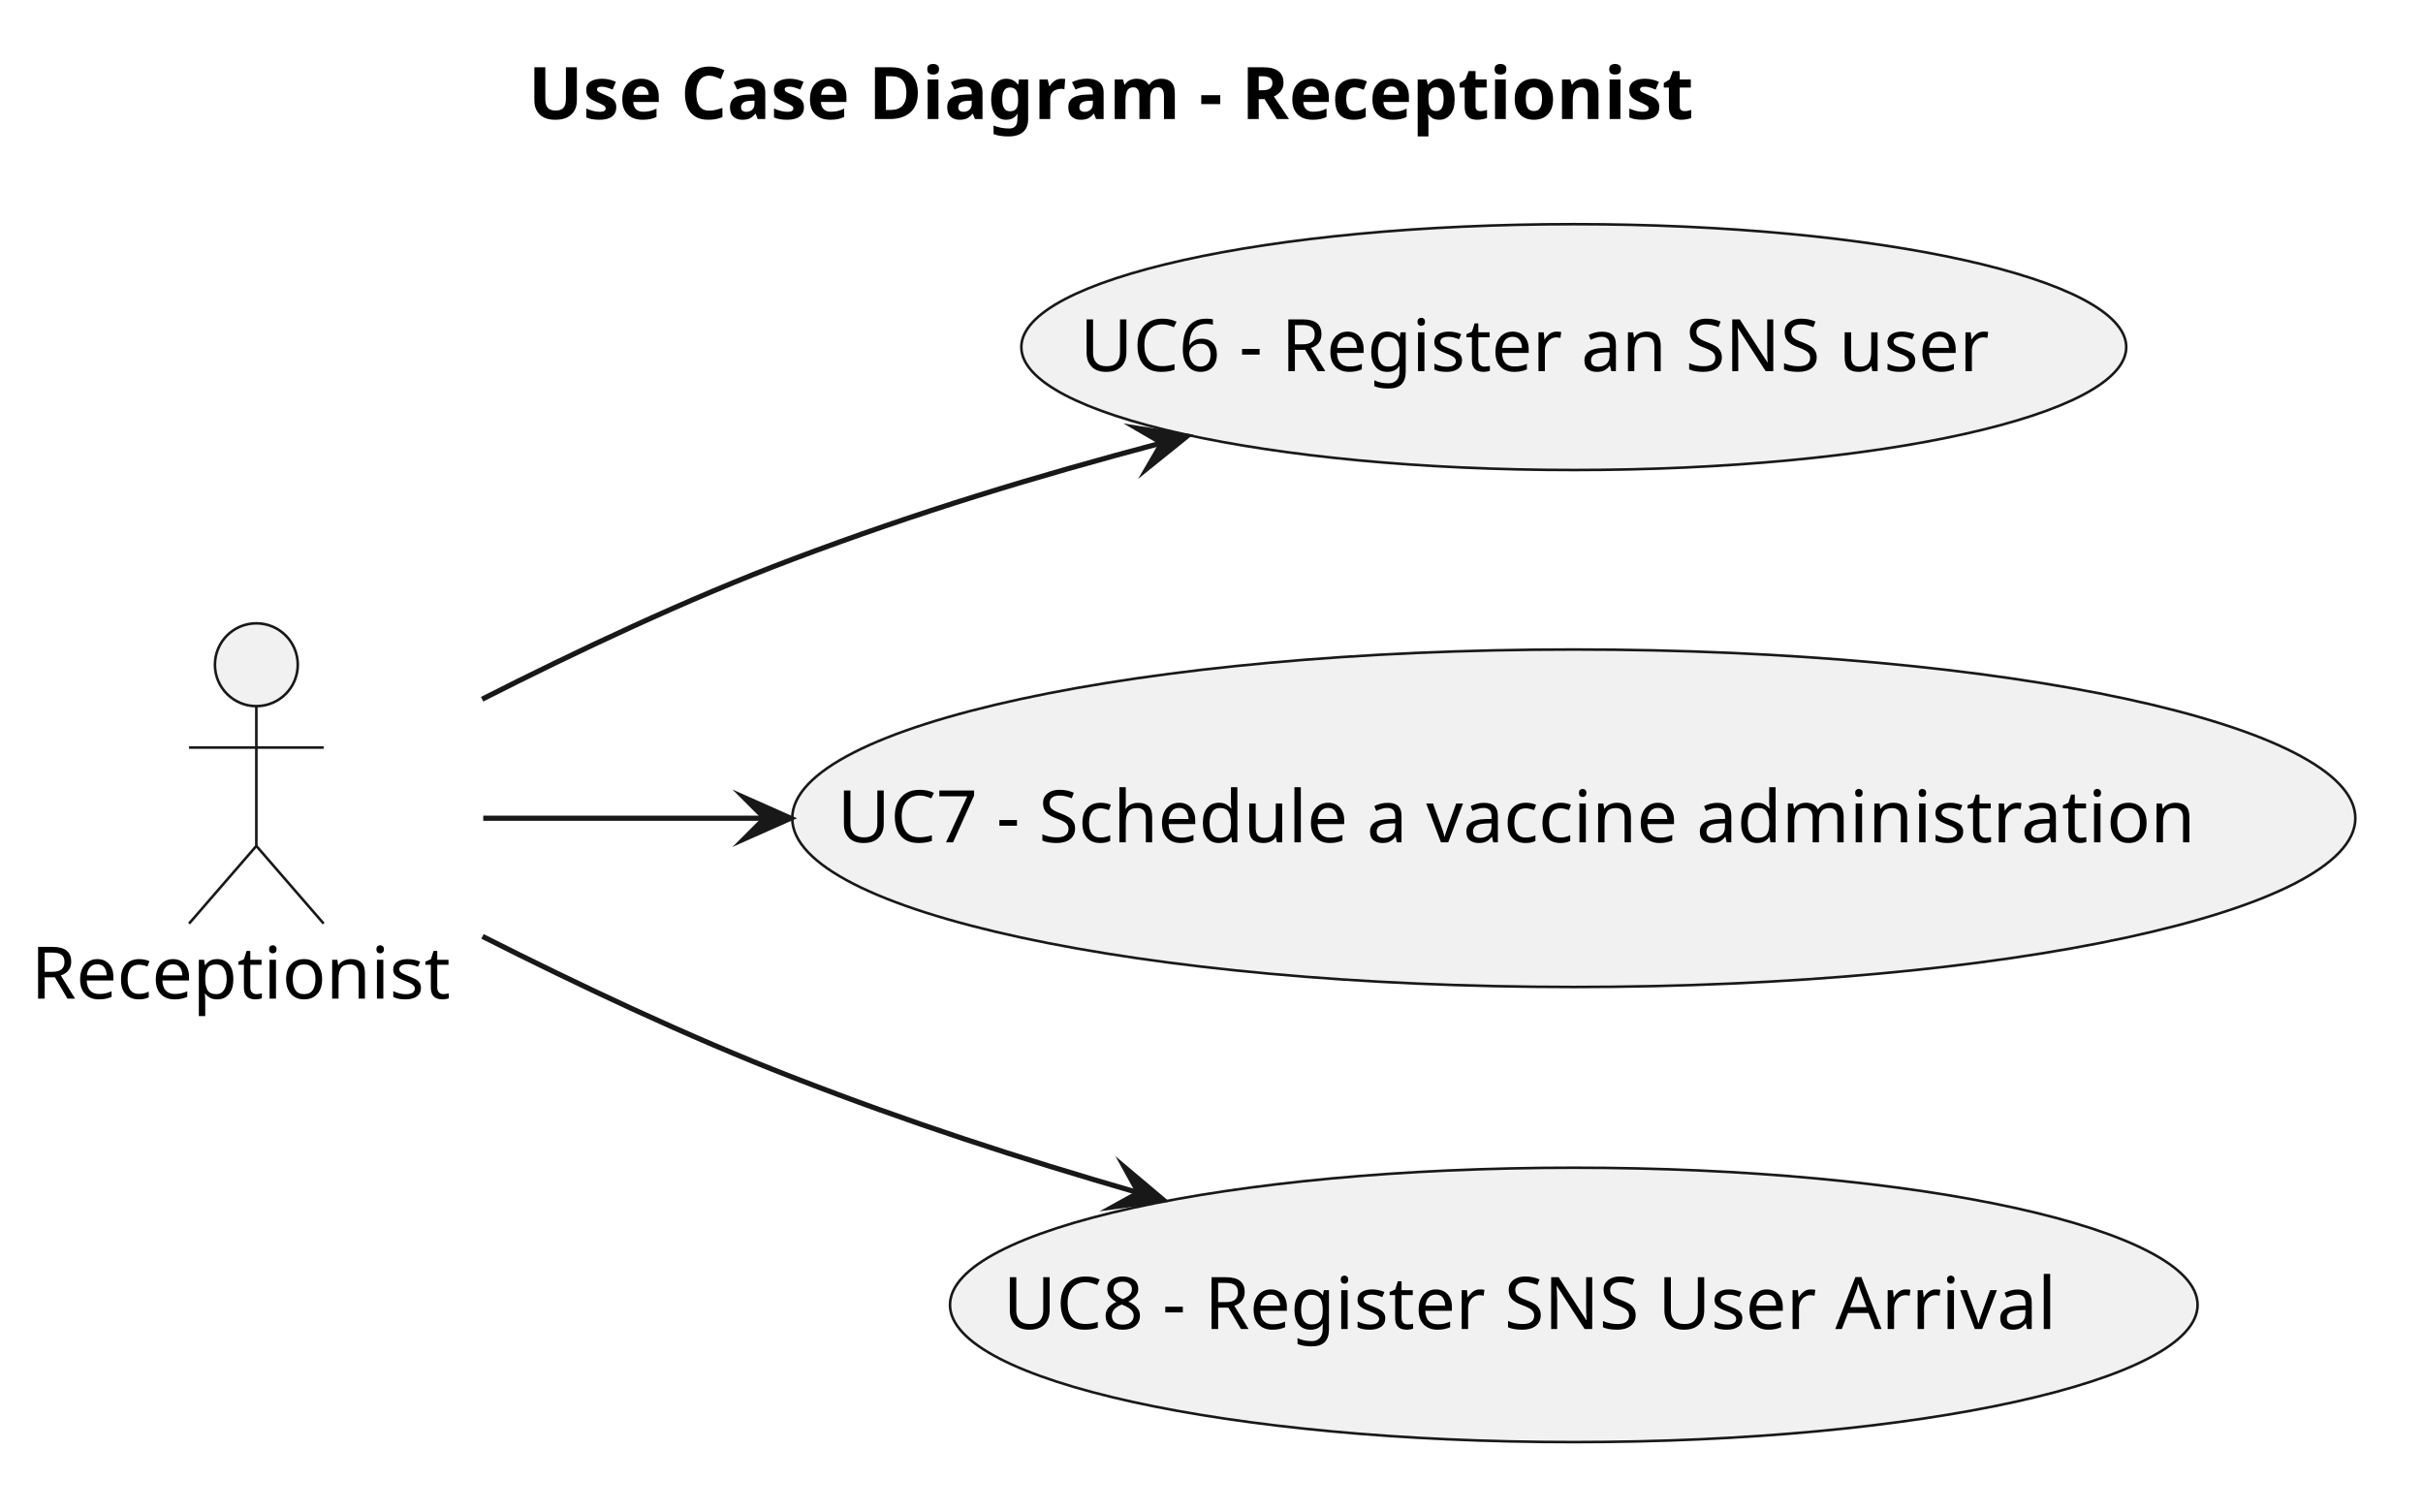
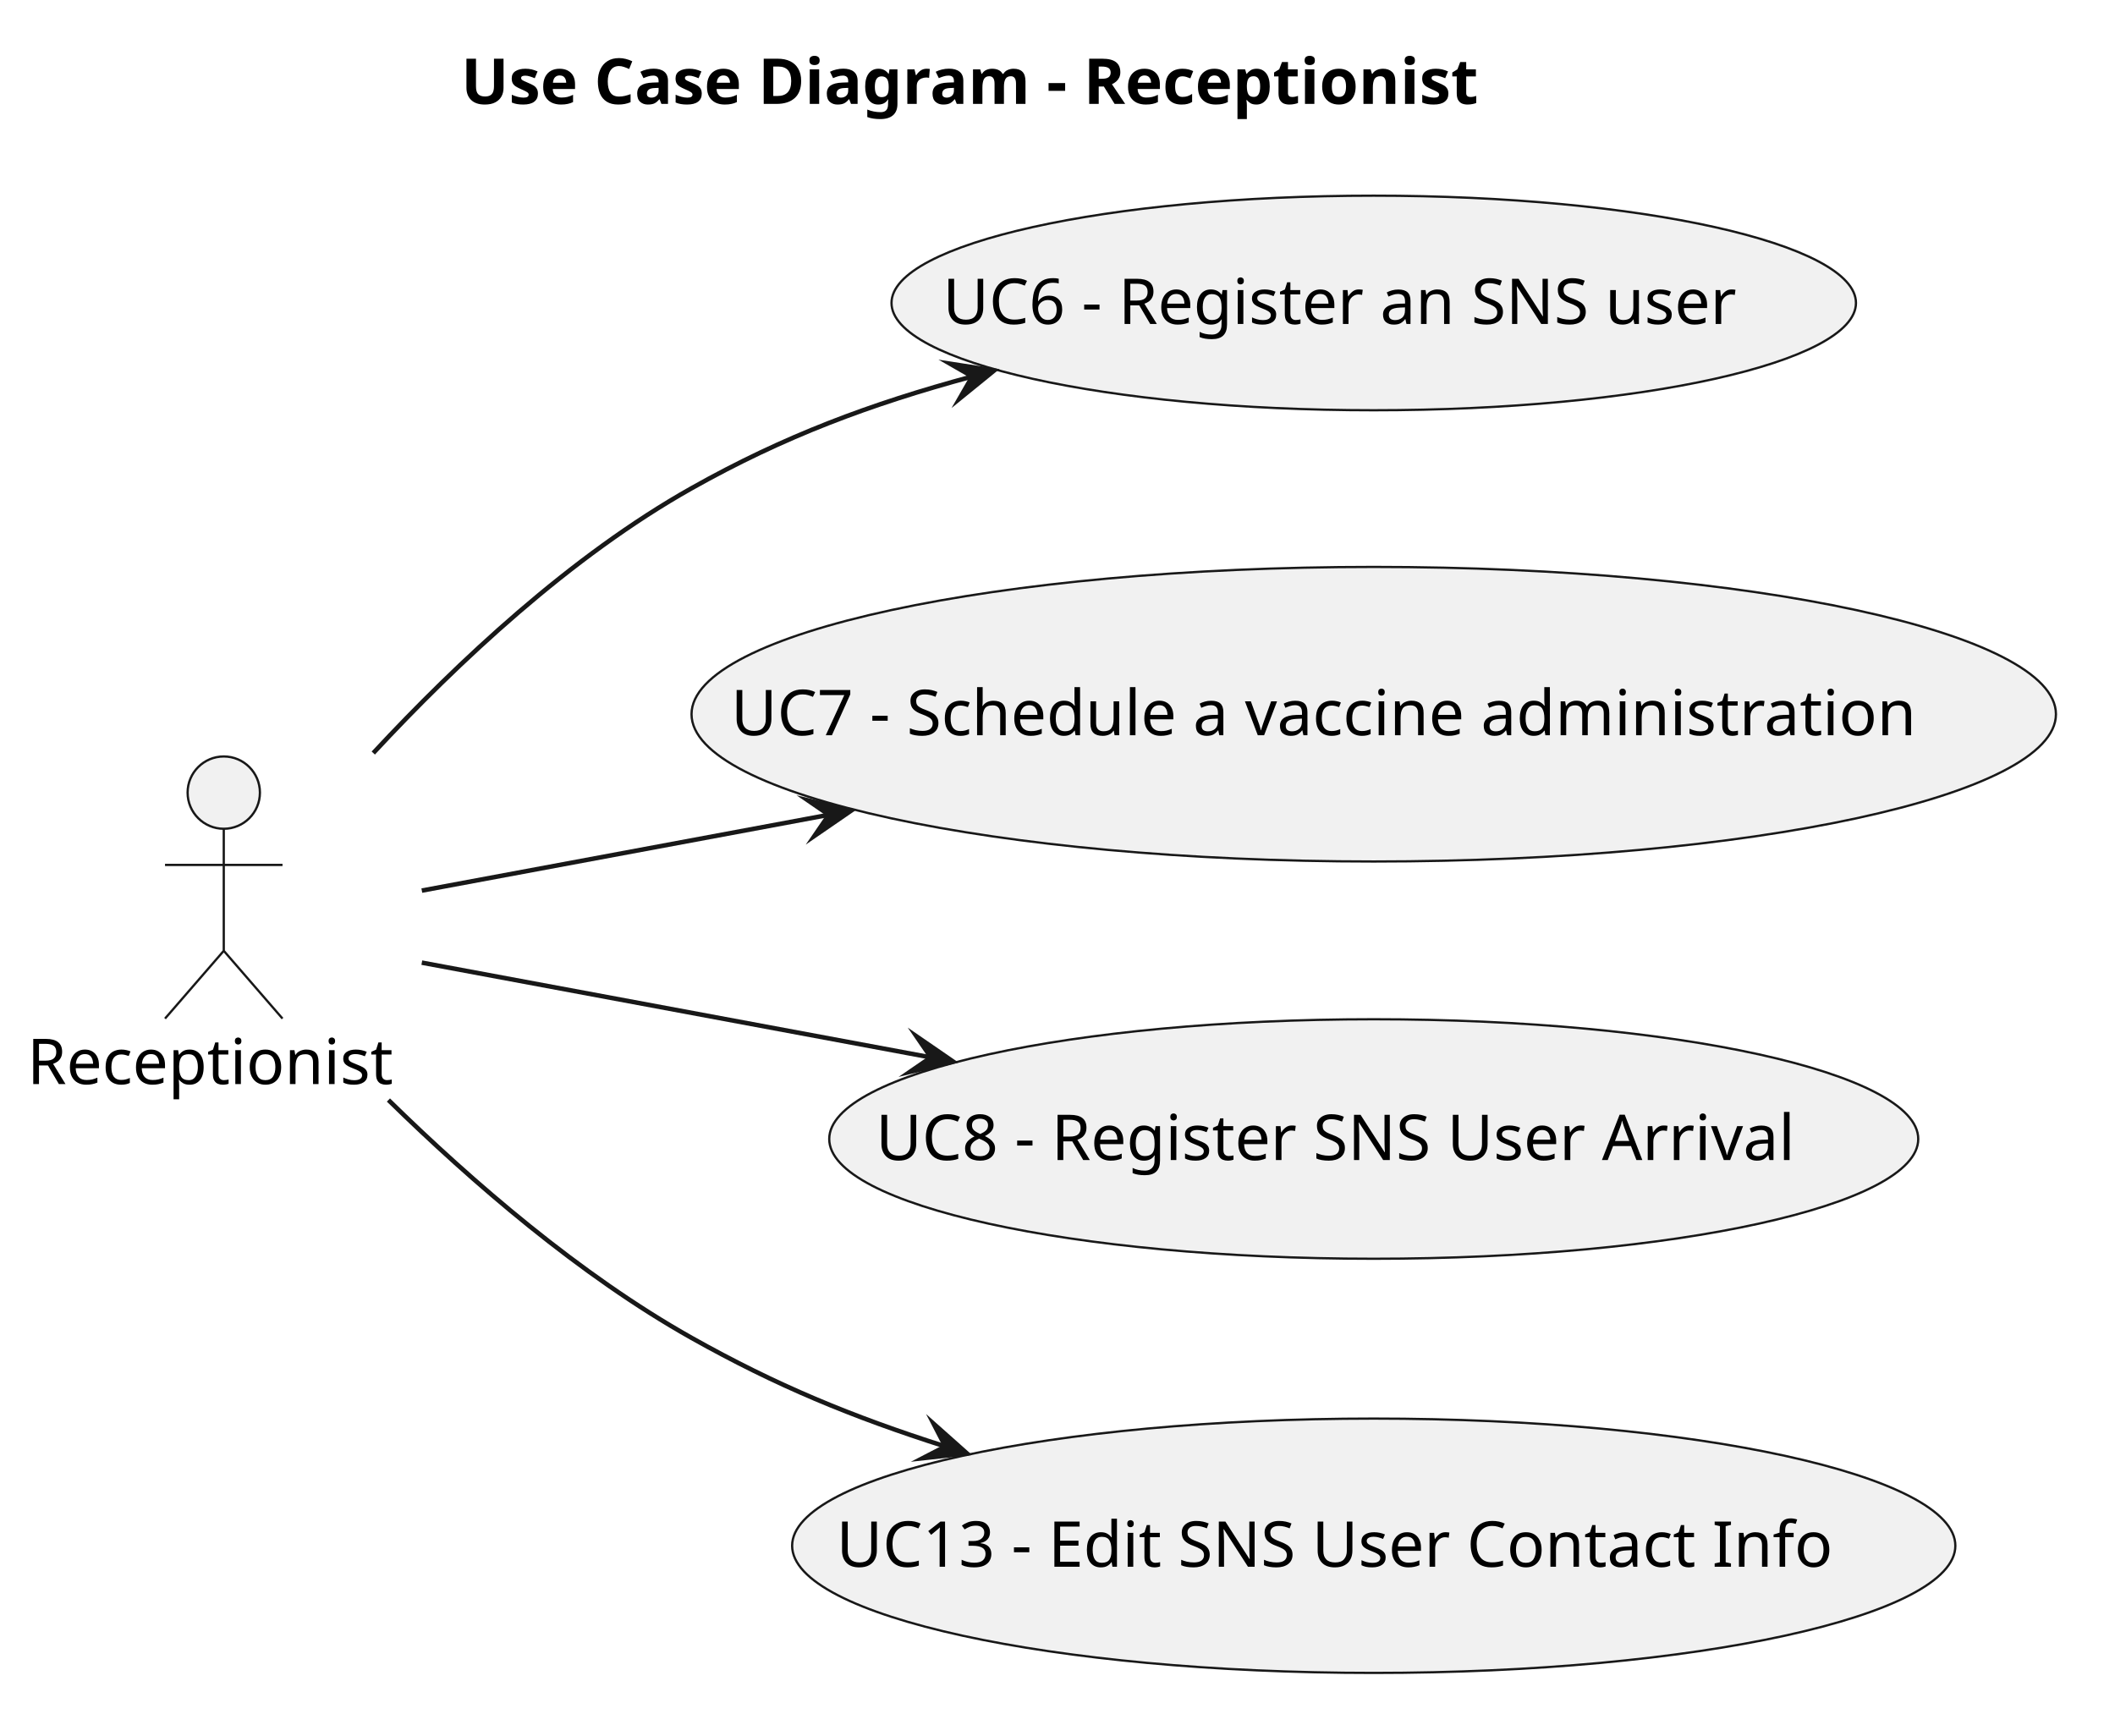
- <svg xmlns="http://www.w3.org/2000/svg" contentStyleType="text/css" data-diagram-type="DESCRIPTION" height="292px" preserveAspectRatio="none" style="width:468px;height:292px;background:#FFFFFF;" version="1.1" viewBox="0 0 468 292" width="468px" zoomAndPan="magnify">
+ <svg xmlns="http://www.w3.org/2000/svg" contentStyleType="text/css" data-diagram-type="DESCRIPTION" height="384px" preserveAspectRatio="none" style="width:468px;height:384px;background:#FFFFFF;" version="1.1" viewBox="0 0 468 384" width="468px" zoomAndPan="magnify">
  <defs />
  <g>
    <g class="title" data-source-line="1">
      <text fill="#000000" font-family="sans-serif" font-size="14" font-weight="700" lengthAdjust="spacing" textLength="257.872" x="102.029" y="22.995">Use Case Diagram - Receptionist</text>
    </g>
    <g class="entity" data-qualified-name="Rec" data-source-line="4" id="ent0001">
-       <ellipse cx="49.514" cy="128.387" fill="#F1F1F1" rx="8" ry="8" style="stroke:#181818;stroke-width:0.5;" />
-       <path d="M49.514,136.387 L49.514,163.387 M36.514,144.387 L62.514,144.387 M49.514,163.387 L36.514,178.387 M49.514,163.387 L62.514,178.387" fill="none" style="stroke:#181818;stroke-width:0.5;" />
-       <text fill="#000000" font-family="sans-serif" font-size="14" lengthAdjust="spacing" textLength="87.028" x="6" y="192.882">Receptionist</text>
+       <ellipse cx="49.514" cy="175.387" fill="#F1F1F1" rx="8" ry="8" style="stroke:#181818;stroke-width:0.5;" />
+       <path d="M49.514,183.387 L49.514,210.387 M36.514,191.387 L62.514,191.387 M49.514,210.387 L36.514,225.387 M49.514,210.387 L62.514,225.387" fill="none" style="stroke:#181818;stroke-width:0.5;" />
+       <text fill="#000000" font-family="sans-serif" font-size="14" lengthAdjust="spacing" textLength="87.028" x="6" y="239.882">Receptionist</text>
    </g>
    <g class="entity" data-qualified-name="UC6" data-source-line="6" id="ent0002">
      <ellipse cx="303.976" cy="67.038" fill="#F1F1F1" rx="106.706" ry="23.741" style="stroke:#181818;stroke-width:0.5;" />
      <text fill="#000000" font-family="sans-serif" font-size="14" lengthAdjust="spacing" textLength="190.736" x="208.608" y="71.687">UC6 - Register an SNS user</text>
    </g>
    <g class="entity" data-qualified-name="UC7" data-source-line="7" id="ent0003">
      <ellipse cx="303.976" cy="158.038" fill="#F1F1F1" rx="150.956" ry="32.591" style="stroke:#181818;stroke-width:0.5;" />
      <text fill="#000000" font-family="sans-serif" font-size="14" lengthAdjust="spacing" textLength="284.471" x="161.74" y="162.686">UC7 - Schedule a vaccine administration</text>
    </g>
    <g class="entity" data-qualified-name="UC8" data-source-line="8" id="ent0004">
      <ellipse cx="303.976" cy="252.034" fill="#F1F1F1" rx="120.486" ry="26.497" style="stroke:#181818;stroke-width:0.5;" />
      <text fill="#000000" font-family="sans-serif" font-size="14" lengthAdjust="spacing" textLength="220.391" x="193.781" y="256.683">UC8 - Register SNS User Arrival</text>
    </g>
-     <g class="link" data-entity-1="ent0001" data-entity-2="ent0002" data-link-type="dependency" data-source-line="11" id="lnk5">
-       <path d="M93.12,135.047 C111.25,125.847 132.83,115.647 153.03,108.037 C177.4,98.857 199.877,92.048 224.437,85.538" fill="none" id="Rec-to-UC6" style="stroke:#181818;stroke-width:1;" />
-       <polygon fill="#181818" points="229.27,84.257,219.546,82.696,224.437,85.538,221.595,90.429,229.27,84.257" style="stroke:#181818;stroke-width:1;stroke-linejoin:miter;stroke-miterlimit:10;" />
+     <g class="entity" data-qualified-name="UC13" data-source-line="9" id="ent0005">
+       <ellipse cx="303.977" cy="342.036" fill="#F1F1F1" rx="128.697" ry="28.139" style="stroke:#181818;stroke-width:0.5;" />
+       <text fill="#000000" font-family="sans-serif" font-size="14" lengthAdjust="spacing" textLength="237.822" x="185.066" y="346.685">UC13 - Edit SNS User Contact Info</text>
    </g>
-     <g class="link" data-entity-1="ent0001" data-entity-2="ent0003" data-link-type="dependency" data-source-line="12" id="lnk6">
-       <path d="M93.34,158.037 C110.37,158.037 126.05,158.037 147.72,158.037" fill="none" id="Rec-to-UC7" style="stroke:#181818;stroke-width:1;" />
-       <polygon fill="#181818" points="152.72,158.037,143.72,154.037,147.72,158.037,143.72,162.037,152.72,158.037" style="stroke:#181818;stroke-width:1;stroke-linejoin:miter;stroke-miterlimit:10;" />
+     <g class="link" data-entity-1="ent0001" data-entity-2="ent0002" data-link-type="dependency" data-source-line="12" id="lnk6">
+       <path d="M82.6,166.627 C101.27,146.527 126.33,123.047 153.03,108.037 C173.49,96.527 192.543,89.412 215.143,83.302" fill="none" id="Rec-to-UC6" style="stroke:#181818;stroke-width:1;" />
+       <polygon fill="#181818" points="219.97,81.997,210.238,80.484,215.143,83.302,212.326,88.207,219.97,81.997" style="stroke:#181818;stroke-width:1;stroke-linejoin:miter;stroke-miterlimit:10;" />
    </g>
-     <g class="link" data-entity-1="ent0001" data-entity-2="ent0004" data-link-type="dependency" data-source-line="13" id="lnk7">
-       <path d="M93.19,180.857 C111.33,190.017 132.9,200.247 153.03,208.037 C175.92,216.907 196.567,223.616 219.907,230.376" fill="none" id="Rec-to-UC8" style="stroke:#181818;stroke-width:1;" />
-       <polygon fill="#181818" points="224.71,231.767,217.178,225.421,219.907,230.376,214.952,233.105,224.71,231.767" style="stroke:#181818;stroke-width:1;stroke-linejoin:miter;stroke-miterlimit:10;" />
+     <g class="link" data-entity-1="ent0001" data-entity-2="ent0003" data-link-type="dependency" data-source-line="13" id="lnk7">
+       <path d="M93.34,197.067 C119.58,192.177 149.605,186.593 183.425,180.292" fill="none" id="Rec-to-UC7" style="stroke:#181818;stroke-width:1;" />
+       <polygon fill="#181818" points="188.34,179.377,178.76,177.093,183.425,180.292,180.225,184.957,188.34,179.377" style="stroke:#181818;stroke-width:1;stroke-linejoin:miter;stroke-miterlimit:10;" />
+     </g>
+     <g class="link" data-entity-1="ent0001" data-entity-2="ent0004" data-link-type="dependency" data-source-line="14" id="lnk8">
+       <path d="M93.34,213.007 C125.49,218.997 165.785,226.491 205.994,233.981" fill="none" id="Rec-to-UC8" style="stroke:#181818;stroke-width:1;" />
+       <polygon fill="#181818" points="210.91,234.897,202.795,229.316,205.994,233.981,201.33,237.181,210.91,234.897" style="stroke:#181818;stroke-width:1;stroke-linejoin:miter;stroke-miterlimit:10;" />
+     </g>
+     <g class="link" data-entity-1="ent0001" data-entity-2="ent0005" data-link-type="dependency" data-source-line="15" id="lnk9">
+       <path d="M85.95,243.407 C104.45,261.527 128.34,282.167 153.03,296.037 C171.78,306.577 188.476,313.469 209.186,320.069" fill="none" id="Rec-to-UC13" style="stroke:#181818;stroke-width:1;" />
+       <polygon fill="#181818" points="213.95,321.587,206.589,315.043,209.186,320.069,204.16,322.665,213.95,321.587" style="stroke:#181818;stroke-width:1;stroke-linejoin:miter;stroke-miterlimit:10;" />
    </g>
  </g>
</svg>
